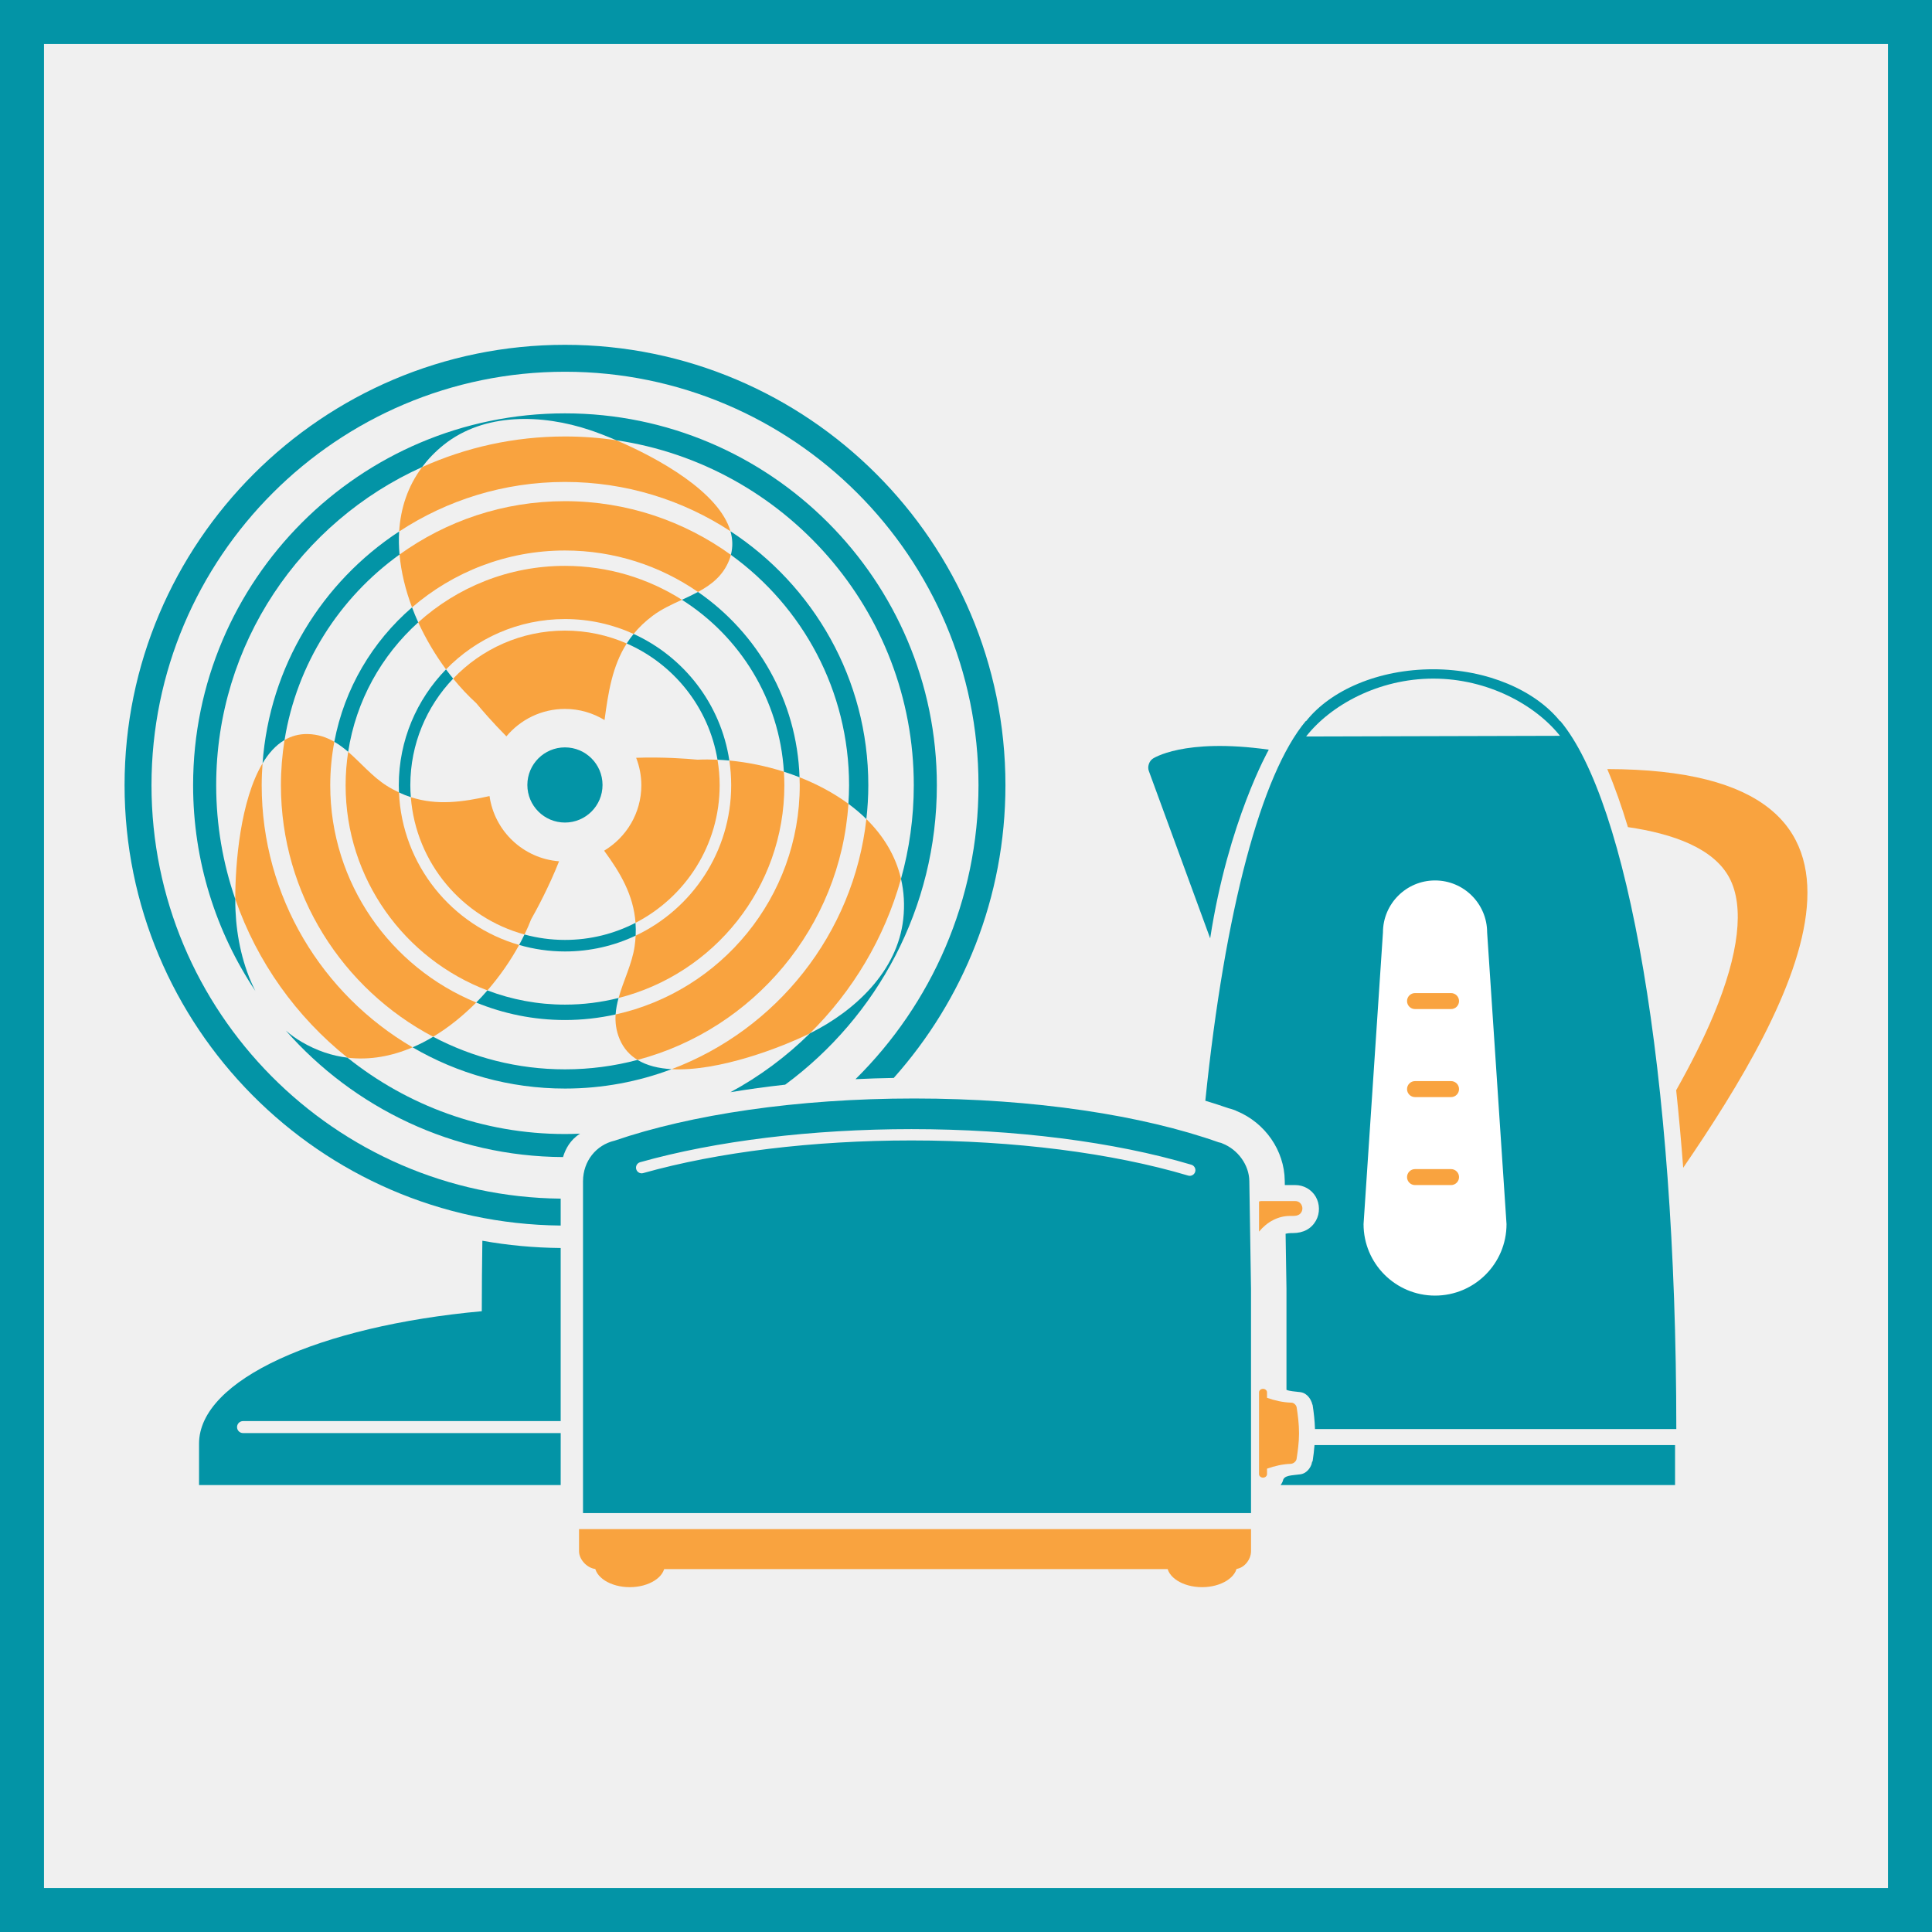
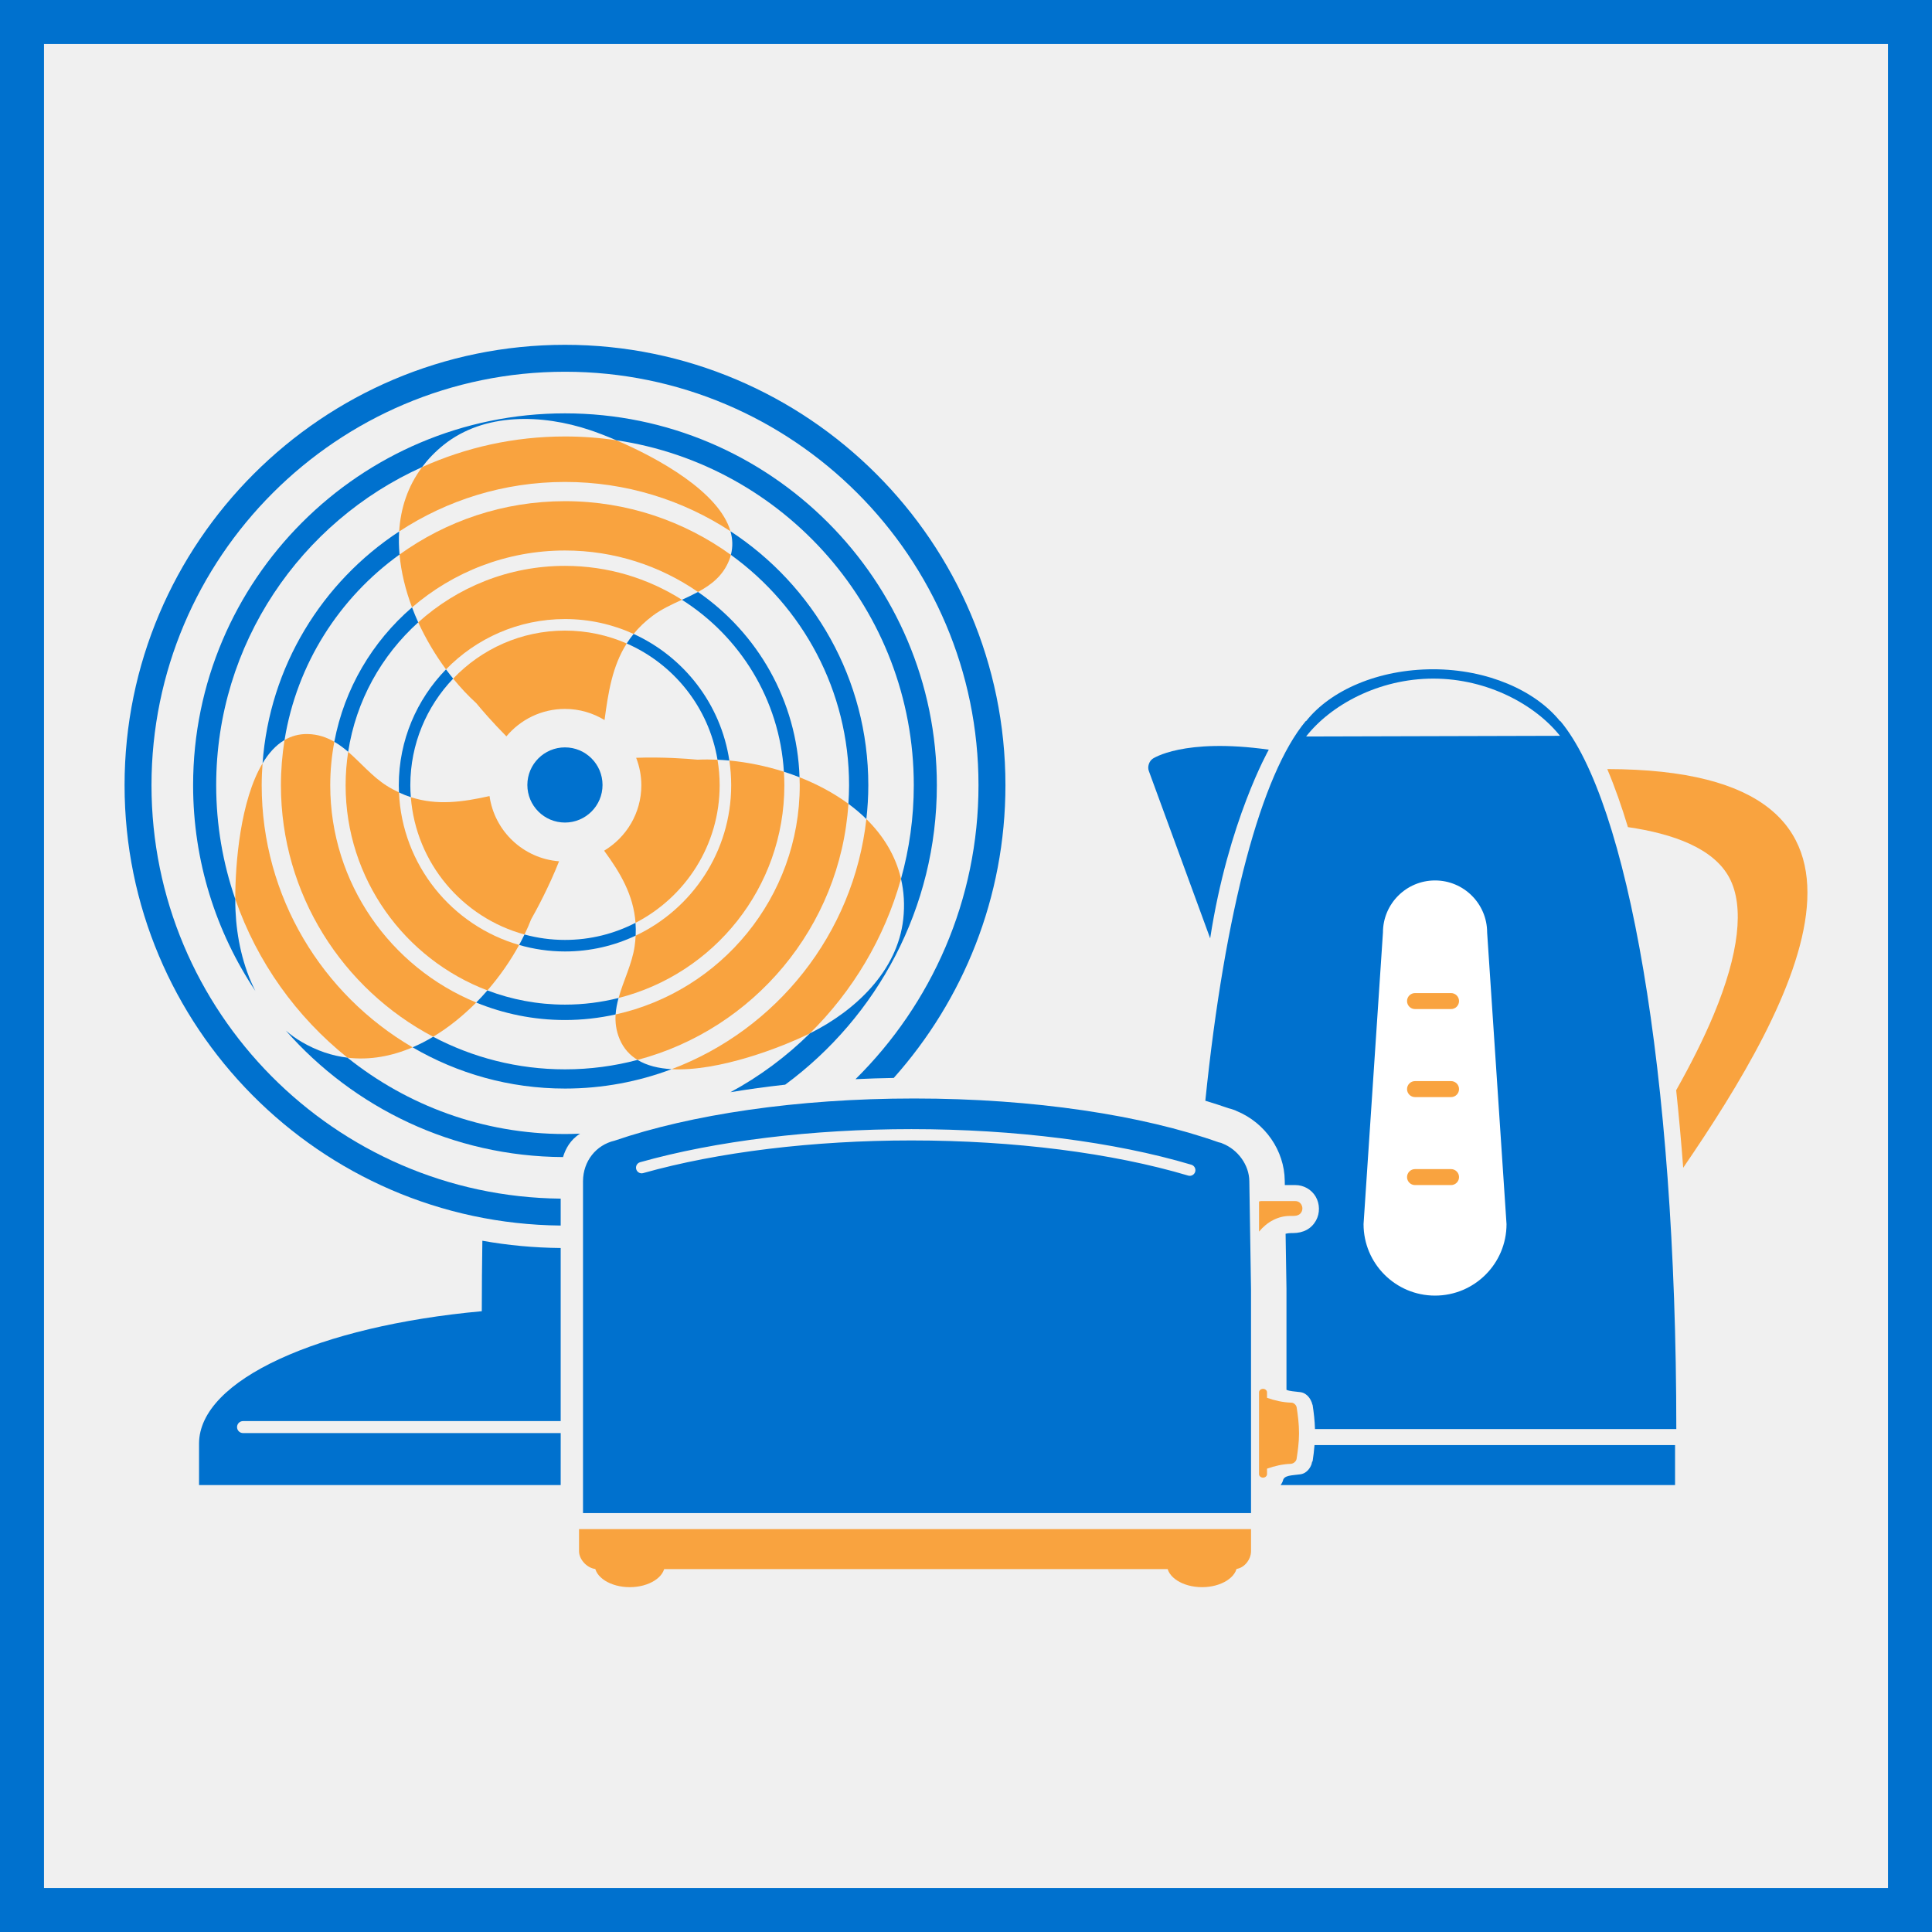
<svg xmlns="http://www.w3.org/2000/svg" version="1.1" id="Layer_1" x="0px" y="0px" width="128px" height="128px" viewBox="0 0 128 128" enable-background="new 0 0 128 128" xml:space="preserve">
  <pattern x="-365.5" y="-365.5" width="183.277" height="183.277" patternUnits="userSpaceOnUse" id="New_Pattern_Swatch_2" viewBox="0 -183.277 183.277 183.277" overflow="visible">
    <g>
      <polygon fill="none" points="0,0 183.277,0 183.277,-183.277 0,-183.277   " />
-       <polygon fill="#0394A6" points="183.277,0 0,0 0,-183.277 183.277,-183.277   " />
+       <polygon fill="#0071CE" points="183.277,0 0,0 0,-183.277 183.277,-183.277   " />
    </g>
  </pattern>
  <pattern x="-365.5" y="-365.5" width="183.277" height="183.277" patternUnits="userSpaceOnUse" id="New_Pattern_Swatch_3" viewBox="0 -183.277 183.277 183.277" overflow="visible">
    <g>
      <polygon fill="none" points="0,0 183.277,0 183.277,-183.277 0,-183.277   " />
      <polygon fill="#F9A33F" points="183.277,0 0,0 0,-183.277 183.277,-183.277   " />
    </g>
  </pattern>
  <g>
    <path fill="url(#New_Pattern_Swatch_2)" d="M38.568,78.268c0-0.006,0.002-0.011,0.002-0.018h-0.001   C38.569,78.25,38.568,78.277,38.568,78.268z" />
    <path fill="url(#New_Pattern_Swatch_2)" d="M82.771,78.25c-0.012-1.059-0.749-2.088-1.782-2.492   c-0.026-0.009-0.052-0.024-0.078-0.035c-0.054-0.019-0.106-0.024-0.161-0.04c0-0.002,0.001,0.004,0.002,0.002   c-5.047-1.791-12.225-2.907-20.188-2.907c-7.786,0-14.818,1.072-19.846,2.794c0.003,0.005-0.004-0.005,0,0   c-1.233,0.288-2.083,1.361-2.092,2.679l0,0v7.16v2.159v12.677h44.257V87.475V85.41L82.771,78.25L82.771,78.25z M79.184,77.633   c-0.049,0.163-0.198,0.268-0.359,0.268c-0.035,0-0.071-0.005-0.107-0.016c-5.041-1.502-11.554-2.328-18.336-2.328   c-6.506,0-12.816,0.769-17.769,2.164c-0.199,0.058-0.406-0.06-0.462-0.259s0.06-0.406,0.259-0.462   c5.017-1.414,11.398-2.192,17.972-2.192c6.853,0,13.441,0.838,18.551,2.359C79.13,77.227,79.242,77.435,79.184,77.633z" />
    <path fill="url(#New_Pattern_Swatch_2)" d="M125.085,2.915v122.17H2.915V2.915H125.085 M128,0H0v128h128V0L128,0z" />
    <path fill="url(#New_Pattern_Swatch_2)" d="M103.379,47.774h-0.027c-1.63-2.02-4.802-3.433-8.402-3.433   c-3.628,0-6.795,1.388-8.414,3.433h-0.027c-2.94,3.518-5.358,12.524-6.653,25.153c0.528,0.16,1.046,0.324,1.544,0.499   c0.104,0.024,0.204,0.054,0.305,0.09l0.13,0.047l0.087,0.042c1.894,0.775,3.174,2.621,3.196,4.618l0.005,0.291h0.694   c0.552,0,1.068,0.286,1.351,0.767c0.281,0.48,0.288,1.104,0.018,1.586c-0.299,0.531-0.816,0.828-1.54,0.828h-0.114   c-0.117,0-0.238,0.017-0.358,0.044l0.058,3.634v6.707c0.221,0.098,0.567,0.104,0.924,0.154c0.505,0.072,0.707,0.562,0.742,0.661   c0.002,0.006,0.008,0.012,0.01,0.018c0.012,0.044,0.029,0.089,0.037,0.134l0.019,0.029c0.078,0.511,0.142,1.05,0.157,1.604h23.939   C111.057,70.83,107.809,53.074,103.379,47.774z M86.533,48.795c1.611-2.062,4.781-3.835,8.428-3.835c3.62,0,6.77,1.752,8.392,3.79   L86.533,48.795z" />
    <g>
      <path fill="url(#New_Pattern_Swatch_2)" d="M80.177,62.168l-4.065-11.092c-0.102-0.276,0.014-0.64,0.256-0.808    c0,0,2.019-1.398,7.692-0.6C84.06,49.669,81.372,54.408,80.177,62.168z" />
    </g>
    <path fill="url(#New_Pattern_Swatch_3)" d="M106.485,50.953c0.506,1.194,0.961,2.497,1.369,3.846   c2.97,0.431,5.686,1.392,6.728,3.37c0.995,1.889,0.636,5.014-1.038,9.038c-0.691,1.66-1.561,3.367-2.493,5.023   c0.176,1.663,0.331,3.377,0.465,5.138C118.929,66.526,127.616,50.982,106.485,50.953z" />
    <path fill="#FFFFFF" d="M99.811,81.101c0,2.615-2.12,4.736-4.736,4.736c-2.615,0-4.736-2.121-4.736-4.736l1.285-19.318   c0-1.905,1.545-3.451,3.451-3.451s3.452,1.546,3.452,3.451L99.811,81.101z" />
    <path fill="url(#New_Pattern_Swatch_3)" d="M96.135,66.854H93.75c-0.293,0-0.53-0.237-0.53-0.53c0-0.292,0.237-0.53,0.53-0.53   h2.385c0.292,0,0.53,0.238,0.53,0.53C96.665,66.617,96.427,66.854,96.135,66.854z" />
    <path fill="url(#New_Pattern_Swatch_3)" d="M96.135,72.686H93.75c-0.293,0-0.53-0.237-0.53-0.53s0.237-0.53,0.53-0.53h2.385   c0.292,0,0.53,0.237,0.53,0.53S96.427,72.686,96.135,72.686z" />
    <path fill="url(#New_Pattern_Swatch_3)" d="M96.135,78.515H93.75c-0.293,0-0.53-0.237-0.53-0.529c0-0.293,0.237-0.53,0.53-0.53   h2.385c0.292,0,0.53,0.237,0.53,0.53C96.665,78.277,96.427,78.515,96.135,78.515z" />
    <g>
      <path fill="none" d="M27.298,40.241c0.126,0.334,0.262,0.666,0.41,0.992c2.578-2.325,5.988-3.743,9.724-3.743    c2.848,0,5.503,0.826,7.748,2.247c0.361-0.166,0.72-0.335,1.063-0.519c-2.507-1.731-5.542-2.747-8.812-2.747    C33.563,36.472,30.022,37.896,27.298,40.241z" />
      <path fill="none" d="M41.978,42c3.333,1.517,5.783,4.646,6.344,8.388c1.188,0.112,2.418,0.36,3.613,0.741    c-0.292-4.793-2.919-8.964-6.755-11.392c-0.676,0.311-1.356,0.622-1.938,1.059C42.739,41.172,42.323,41.574,41.978,42z" />
      <path fill="none" d="M51.966,52.024c0,6.79-4.681,12.505-10.983,14.094c-0.1,0.361-0.172,0.724-0.196,1.091    c6.969-1.538,12.199-7.76,12.199-15.185c0-0.177-0.008-0.352-0.014-0.527c-0.34-0.134-0.688-0.257-1.037-0.368    C51.954,51.426,51.966,51.724,51.966,52.024z" />
      <path fill="none" d="M23.066,49.812c0.849,0.732,1.601,1.645,2.544,2.24c0.275,0.174,0.55,0.321,0.822,0.449    c-0.007-0.158-0.012-0.316-0.012-0.477c0-2.982,1.194-5.69,3.127-7.676c-0.703-0.951-1.333-2.006-1.84-3.115    C25.275,43.427,23.585,46.429,23.066,49.812z" />
      <path fill="none" d="M22.897,52.024c0-0.752,0.059-1.491,0.169-2.213c-0.29-0.25-0.592-0.477-0.917-0.665    c-0.175,0.933-0.271,1.895-0.271,2.878c0,6.496,4.004,12.07,9.671,14.396c0.257-0.259,0.504-0.528,0.742-0.803    C26.809,63.536,22.897,58.229,22.897,52.024z" />
      <path fill="none" d="M48.423,36.761c-0.031,0.12-0.069,0.24-0.118,0.361c-0.413,1.03-1.186,1.624-2.062,2.097    c3.934,2.713,6.558,7.189,6.729,12.278c1.161,0.456,2.265,1.042,3.237,1.758c0.026-0.406,0.044-0.816,0.044-1.23    C56.253,45.747,53.162,40.182,48.423,36.761z" />
      <path fill="none" d="M26.47,36.74c3.09-2.223,6.874-3.536,10.962-3.536c4.102,0,7.897,1.322,10.991,3.557    c0.142-0.532,0.118-1.055-0.028-1.565c-3.155-2.063-6.92-3.266-10.963-3.266c-4.053,0-7.828,1.21-10.988,3.282    C26.412,35.716,26.425,36.227,26.47,36.74z" />
      <path fill="none" d="M41.063,68.868c-0.242-0.567-0.312-1.118-0.276-1.659c-1.08,0.239-2.202,0.369-3.354,0.369    c-2.08,0-4.065-0.414-5.882-1.158c-0.865,0.876-1.827,1.653-2.853,2.269c2.612,1.375,5.583,2.158,8.734,2.158    c1.661,0,3.271-0.219,4.806-0.625C41.728,69.911,41.32,69.471,41.063,68.868z" />
      <path fill="none" d="M22.149,49.146c0.665-3.534,2.527-6.647,5.148-8.905c-0.433-1.146-0.725-2.329-0.828-3.501    c-3.983,2.864-6.807,7.244-7.618,12.289c0.446-0.261,0.949-0.405,1.52-0.396C21.055,48.645,21.632,48.845,22.149,49.146z" />
      <path fill="none" d="M32.432,52.741c-0.033-0.234-0.057-0.473-0.057-0.717c0-1.232,0.441-2.361,1.175-3.238    c-0.917-0.924-1.666-1.798-1.995-2.198c-0.529-0.481-1.046-1.029-1.532-1.629c-1.756,1.84-2.838,4.328-2.838,7.065    c0,0.267,0.014,0.529,0.034,0.789C28.969,53.382,30.676,53.131,32.432,52.741z" />
      <path fill="none" d="M53.692,68.445c2.946-1.472,5.768-4.09,6.15-7.545c0.105-0.956,0.044-1.846-0.148-2.676    c-1.097,3.935-3.21,7.448-6.039,10.239C53.668,68.458,53.682,68.452,53.692,68.445z" />
      <path fill="none" d="M42.104,61.14c-0.134-1.859-1.021-3.332-2.08-4.779c-0.759,0.456-1.644,0.722-2.593,0.722    c-0.133,0-0.263-0.01-0.393-0.02c-0.655,1.666-1.505,3.241-1.846,3.837c-0.132,0.336-0.279,0.675-0.443,1.013    c0.855,0.233,1.754,0.359,2.682,0.359C39.114,62.271,40.702,61.861,42.104,61.14z" />
      <path fill="none" d="M37.432,41.778c1.453,0,2.836,0.306,4.09,0.854c0.138-0.217,0.287-0.427,0.456-0.633    c-1.388-0.633-2.926-0.986-4.546-0.986c-3.088,0-5.882,1.28-7.884,3.335c0.154,0.209,0.313,0.412,0.475,0.61    C31.89,43.001,34.52,41.778,37.432,41.778z" />
      <path fill="none" d="M47.679,52.024c0,3.968-2.268,7.413-5.574,9.115c0.021,0.273,0.024,0.557,0.01,0.849    c3.736-1.764,6.329-5.565,6.329-9.964c0-0.556-0.042-1.103-0.122-1.637c-0.265-0.024-0.526-0.043-0.785-0.055    C47.629,50.883,47.679,51.448,47.679,52.024z" />
      <path fill="none" d="M34.393,62.605c0.126-0.23,0.245-0.461,0.357-0.693c-4.107-1.114-7.196-4.726-7.531-9.099    c-0.261-0.084-0.522-0.189-0.786-0.313C26.639,57.309,29.941,61.325,34.393,62.605z" />
      <path fill="none" d="M42.114,61.988c-1.422,0.671-3.009,1.048-4.683,1.048c-1.054,0-2.073-0.152-3.039-0.431    c-0.568,1.039-1.279,2.066-2.101,3.012c1.599,0.606,3.331,0.941,5.14,0.941c1.225,0,2.413-0.154,3.551-0.44    c0.313-1.14,0.896-2.259,1.063-3.427C42.081,62.45,42.104,62.217,42.114,61.988z" />
      <path fill="none" d="M57.399,54.264c-0.366-0.361-0.767-0.696-1.19-1.009c-0.53,8.172-6.297,14.938-13.972,16.967    c0.622,0.379,1.398,0.565,2.259,0.613C51.432,68.221,56.552,61.88,57.399,54.264z" />
      <path fill="none" d="M48.395,35.195c5.494,3.591,9.134,9.791,9.134,16.829c0,0.758-0.046,1.504-0.129,2.239    c1.115,1.097,1.938,2.42,2.295,3.961c0.551-1.975,0.847-4.053,0.847-6.2c0-11.587-8.574-21.21-19.712-22.857    C43.615,30.357,47.645,32.598,48.395,35.195z" />
      <path fill="none" d="M40.829,29.167c-0.68-0.292-1.288-0.521-1.754-0.677c-3.124-1.042-6.971-1.186-9.684,0.987    c-0.563,0.452-1.034,0.945-1.426,1.468c2.891-1.303,6.095-2.029,9.466-2.029C38.586,28.916,39.721,29.002,40.829,29.167z" />
      <path fill="none" d="M44.496,70.835c-2.199,0.828-4.578,1.285-7.064,1.285c-3.68,0-7.129-0.999-10.098-2.732    c-1.378,0.59-2.837,0.863-4.314,0.686c3.954,3.164,8.967,5.06,14.412,5.06c0.336,0,0.669-0.011,1.001-0.024    c0.158-0.098,0.334-0.184,0.533-0.252l1.938-0.664c2.219-0.76,4.75-1.373,7.49-1.831c1.937-1.048,3.707-2.363,5.261-3.897    C51.855,69.356,47.627,71.01,44.496,70.835z" />
      <path fill="none" d="M26.443,35.212c0.096-1.527,0.565-2.99,1.522-4.267c-8.035,3.623-13.642,11.709-13.642,21.079    c0,2.64,0.445,5.176,1.264,7.541c-0.007-2.356,0.339-6.543,1.808-8.995C17.857,44.148,21.347,38.555,26.443,35.212z" />
      <path fill="none" d="M64.827,52.024c0-15.104-12.289-27.395-27.396-27.395c-15.105,0-27.395,12.29-27.395,27.395    c0,15.011,12.136,27.234,27.109,27.389v-1.802c0.006-0.194,0.035-0.552,0.155-0.952c-7.309-0.038-13.873-3.273-18.364-8.378    c0.322,0.277,0.671,0.527,1.047,0.748c1.006,0.589,2.024,0.923,3.035,1.044c-3.381-2.705-5.987-6.337-7.432-10.508    c0.001,0.285,0.006,0.546,0.016,0.771c0.078,1.789,0.483,3.68,1.315,5.318c-2.604-3.905-4.124-8.594-4.124-13.63    c0-13.584,11.052-24.638,24.637-24.638c13.586,0,24.638,11.054,24.638,24.638c0,8.129-3.959,15.349-10.048,19.838    c1.511-0.166,3.067-0.289,4.657-0.364C61.706,66.528,64.827,59.635,64.827,52.024z" />
      <path fill="none" d="M18.611,52.024c0-1.02,0.084-2.02,0.24-2.995c-0.578,0.338-1.058,0.876-1.456,1.541    c-0.035,0.48-0.058,0.965-0.058,1.454c0,7.401,4.023,13.876,9.996,17.363c0.465-0.199,0.92-0.434,1.363-0.699    C22.706,65.535,18.611,59.25,18.611,52.024z" />
      <path fill="url(#New_Pattern_Swatch_3)" d="M37.432,36.472c3.27,0,6.305,1.016,8.812,2.747c0.876-0.473,1.648-1.066,2.062-2.097    c0.049-0.121,0.087-0.241,0.118-0.361c-3.094-2.234-6.89-3.557-10.991-3.557c-4.088,0-7.872,1.313-10.962,3.536    c0.104,1.172,0.396,2.355,0.828,3.501C30.022,37.896,33.563,36.472,37.432,36.472z" />
      <path fill="url(#New_Pattern_Swatch_3)" d="M37.432,31.93c4.043,0,7.808,1.203,10.963,3.266c-0.75-2.598-4.779-4.838-7.565-6.028    c-1.108-0.165-2.243-0.251-3.397-0.251c-3.371,0-6.575,0.727-9.466,2.029c-0.957,1.276-1.427,2.739-1.522,4.267    C29.604,33.14,33.379,31.93,37.432,31.93z" />
      <path fill="url(#New_Pattern_Swatch_3)" d="M37.432,41.014c1.62,0,3.158,0.354,4.546,0.986c0.346-0.426,0.762-0.828,1.265-1.204    c0.581-0.437,1.262-0.748,1.938-1.059c-2.245-1.421-4.9-2.247-7.748-2.247c-3.735,0-7.146,1.418-9.724,3.743    c0.507,1.109,1.137,2.164,1.84,3.115C31.55,42.294,34.344,41.014,37.432,41.014z" />
      <path fill="url(#New_Pattern_Swatch_3)" d="M31.555,46.588c0.329,0.4,1.078,1.274,1.995,2.198c0.928-1.11,2.321-1.818,3.882-1.818    c0.96,0,1.855,0.272,2.62,0.737c0.246-1.819,0.508-3.563,1.47-5.072c-1.254-0.549-2.637-0.854-4.09-0.854    c-2.912,0-5.542,1.223-7.409,3.181C30.509,45.559,31.025,46.106,31.555,46.588z" />
      <path fill="url(#New_Pattern_Swatch_3)" d="M48.443,52.024c0,4.398-2.593,8.2-6.329,9.964c-0.011,0.229-0.033,0.462-0.068,0.703    c-0.168,1.168-0.75,2.287-1.063,3.427c6.303-1.589,10.983-7.304,10.983-14.094c0-0.301-0.012-0.599-0.031-0.896    c-1.195-0.381-2.425-0.629-3.613-0.741C48.401,50.922,48.443,51.469,48.443,52.024z" />
      <path fill="url(#New_Pattern_Swatch_3)" d="M46.214,50.331c-0.658-0.065-2.344-0.19-4.067-0.125    c0.219,0.565,0.343,1.177,0.343,1.818c0,1.844-0.99,3.453-2.465,4.336c1.059,1.447,1.946,2.92,2.08,4.779    c3.307-1.702,5.574-5.147,5.574-9.115c0-0.576-0.05-1.142-0.143-1.691C47.086,50.313,46.643,50.311,46.214,50.331z" />
      <path fill="url(#New_Pattern_Swatch_3)" d="M52.985,52.024c0,7.425-5.23,13.646-12.199,15.185    c-0.035,0.541,0.034,1.092,0.276,1.659c0.258,0.603,0.665,1.043,1.175,1.354c7.675-2.029,13.441-8.795,13.972-16.967    c-0.973-0.716-2.076-1.302-3.237-1.758C52.978,51.673,52.985,51.848,52.985,52.024z" />
      <path fill="url(#New_Pattern_Swatch_3)" d="M44.496,70.835c3.131,0.175,7.359-1.479,9.159-2.371    c2.829-2.791,4.942-6.305,6.039-10.239c-0.357-1.541-1.18-2.864-2.295-3.961C56.552,61.88,51.432,68.221,44.496,70.835z" />
      <path fill="url(#New_Pattern_Swatch_3)" d="M27.334,69.388c-5.973-3.487-9.996-9.962-9.996-17.363    c0-0.489,0.022-0.974,0.058-1.454c-1.469,2.452-1.814,6.639-1.808,8.995c1.444,4.171,4.051,7.803,7.432,10.508    C24.497,70.251,25.956,69.978,27.334,69.388z" />
      <path fill="url(#New_Pattern_Swatch_3)" d="M26.433,52.501c-0.272-0.128-0.547-0.275-0.822-0.449    c-0.943-0.596-1.695-1.508-2.544-2.24c-0.11,0.722-0.169,1.461-0.169,2.213c0,6.205,3.911,11.512,9.395,13.593    c0.821-0.945,1.532-1.973,2.101-3.012C29.941,61.325,26.639,57.309,26.433,52.501z" />
      <path fill="url(#New_Pattern_Swatch_3)" d="M37.039,57.063c-2.369-0.183-4.276-1.996-4.607-4.321    c-1.756,0.39-3.463,0.641-5.213,0.072c0.335,4.373,3.424,7.984,7.531,9.099c0.164-0.338,0.312-0.677,0.443-1.013    C35.534,60.304,36.384,58.729,37.039,57.063z" />
      <path fill="url(#New_Pattern_Swatch_3)" d="M21.879,52.024c0-0.983,0.096-1.945,0.271-2.878c-0.518-0.302-1.095-0.502-1.778-0.514    c-0.57-0.009-1.073,0.136-1.52,0.396c-0.156,0.976-0.24,1.976-0.24,2.995c0,7.226,4.095,13.511,10.086,16.664    c1.025-0.615,1.987-1.393,2.853-2.269C25.883,64.095,21.879,58.521,21.879,52.024z" />
      <path fill="url(#New_Pattern_Swatch_2)" d="M10.037,52.024c0-15.104,12.289-27.395,27.395-27.395    c15.106,0,27.396,12.29,27.396,27.395c0,7.61-3.121,14.504-8.148,19.474c0.836-0.04,1.681-0.068,2.533-0.082    c4.599-5.159,7.4-11.953,7.4-19.392c0-16.089-13.091-29.179-29.181-29.179c-16.089,0-29.179,13.09-29.179,29.179    c0,15.995,12.936,29.018,28.894,29.172v-1.783C22.173,79.259,10.037,67.035,10.037,52.024z" />
      <path fill="url(#New_Pattern_Swatch_2)" d="M23.02,70.073c-1.011-0.121-2.029-0.455-3.035-1.044    c-0.376-0.221-0.725-0.471-1.047-0.748c4.491,5.104,11.056,8.34,18.364,8.378c0.16-0.537,0.484-1.15,1.131-1.551    c-0.332,0.014-0.665,0.024-1.001,0.024C31.986,75.133,26.974,73.237,23.02,70.073z" />
      <path fill="url(#New_Pattern_Swatch_2)" d="M62.069,52.024c0-13.584-11.052-24.638-24.638-24.638    c-13.585,0-24.637,11.054-24.637,24.638c0,5.036,1.521,9.725,4.124,13.63c-0.832-1.639-1.237-3.529-1.315-5.318    c-0.01-0.225-0.015-0.485-0.016-0.771c-0.818-2.365-1.264-4.901-1.264-7.541c0-9.37,5.606-17.456,13.642-21.079    c0.392-0.522,0.862-1.016,1.426-1.468c2.713-2.173,6.56-2.029,9.684-0.987c0.466,0.156,1.074,0.385,1.754,0.677    c11.138,1.647,19.712,11.271,19.712,22.857c0,2.147-0.296,4.226-0.847,6.2c0.192,0.83,0.254,1.72,0.148,2.676    c-0.383,3.455-3.204,6.073-6.15,7.545c-0.011,0.007-0.024,0.013-0.037,0.019c-1.554,1.534-3.324,2.85-5.261,3.897    c1.173-0.195,2.384-0.361,3.627-0.499C58.11,67.373,62.069,60.153,62.069,52.024z" />
      <path fill="url(#New_Pattern_Swatch_2)" d="M37.432,70.847c-3.151,0-6.122-0.783-8.734-2.158c-0.443,0.266-0.898,0.5-1.363,0.699    c2.969,1.733,6.418,2.732,10.098,2.732c2.486,0,4.865-0.457,7.064-1.285c-0.86-0.048-1.637-0.234-2.259-0.613    C40.703,70.628,39.093,70.847,37.432,70.847z" />
      <path fill="url(#New_Pattern_Swatch_2)" d="M48.423,36.761c4.739,3.421,7.83,8.986,7.83,15.264c0,0.414-0.018,0.824-0.044,1.23    c0.424,0.313,0.824,0.647,1.19,1.009c0.083-0.735,0.129-1.481,0.129-2.239c0-7.038-3.64-13.238-9.134-16.829    C48.541,35.706,48.564,36.229,48.423,36.761z" />
      <path fill="url(#New_Pattern_Swatch_2)" d="M18.852,49.029c0.812-5.045,3.635-9.425,7.618-12.289    c-0.045-0.514-0.058-1.024-0.026-1.528c-5.097,3.343-8.586,8.937-9.048,15.358C17.794,49.905,18.273,49.367,18.852,49.029z" />
      <path fill="url(#New_Pattern_Swatch_2)" d="M27.708,41.233c-0.148-0.326-0.284-0.658-0.41-0.992    c-2.621,2.258-4.483,5.371-5.148,8.905c0.325,0.188,0.627,0.415,0.917,0.665C23.585,46.429,25.275,43.427,27.708,41.233z" />
      <path fill="url(#New_Pattern_Swatch_2)" d="M37.432,66.559c-1.809,0-3.541-0.335-5.14-0.941c-0.238,0.274-0.485,0.544-0.742,0.803    c1.816,0.744,3.802,1.158,5.882,1.158c1.152,0,2.274-0.13,3.354-0.369c0.024-0.367,0.097-0.729,0.196-1.091    C39.845,66.404,38.656,66.559,37.432,66.559z" />
      <path fill="url(#New_Pattern_Swatch_2)" d="M51.935,51.129c0.35,0.111,0.697,0.234,1.037,0.368    c-0.171-5.089-2.795-9.565-6.729-12.278c-0.344,0.184-0.702,0.353-1.063,0.519C49.016,42.165,51.643,46.336,51.935,51.129z" />
      <path fill="url(#New_Pattern_Swatch_2)" d="M42.104,61.14c-1.402,0.722-2.99,1.132-4.673,1.132c-0.928,0-1.826-0.126-2.682-0.359    c-0.112,0.232-0.231,0.463-0.357,0.693c0.966,0.278,1.985,0.431,3.039,0.431c1.674,0,3.261-0.377,4.683-1.048    C42.129,61.696,42.125,61.413,42.104,61.14z" />
      <path fill="url(#New_Pattern_Swatch_2)" d="M27.185,52.024c0-2.737,1.082-5.226,2.838-7.065c-0.162-0.198-0.32-0.401-0.475-0.61    c-1.933,1.985-3.127,4.693-3.127,7.676c0,0.16,0.005,0.318,0.012,0.477c0.264,0.123,0.525,0.229,0.786,0.313    C27.198,52.554,27.185,52.291,27.185,52.024z" />
      <path fill="url(#New_Pattern_Swatch_2)" d="M47.536,50.333c0.259,0.012,0.521,0.03,0.785,0.055    c-0.561-3.741-3.011-6.871-6.344-8.388c-0.169,0.206-0.318,0.416-0.456,0.633C44.645,43.997,46.959,46.874,47.536,50.333z" />
      <path fill="url(#New_Pattern_Swatch_2)" d="M16.102,94.945c-0.22,0-0.397-0.178-0.397-0.397c0-0.219,0.178-0.397,0.397-0.397    h21.045V82.684c-1.769-0.017-3.505-0.179-5.189-0.482c-0.026,1.534-0.035,3.092-0.038,4.669    c-10.764,0.982-18.733,4.538-18.733,8.774v2.746h23.96l0.001-3.445H16.102z" />
    </g>
    <g>
      <path fill="url(#New_Pattern_Swatch_3)" d="M38.362,101.307v1.46c0,0.592,0.596,1.189,1.188,1.189h42.242    c0.591,0,1.092-0.598,1.092-1.189v-1.46H38.362z" />
      <path fill="url(#New_Pattern_Swatch_3)" d="M44.041,103.691c0,0.795-1.038,1.463-2.319,1.463s-2.318-0.668-2.318-1.463H44.041z" />
      <path fill="url(#New_Pattern_Swatch_3)" d="M81.959,103.691c0,0.795-1.039,1.463-2.319,1.463c-1.281,0-2.318-0.668-2.318-1.463    H81.959z" />
    </g>
    <path fill="url(#New_Pattern_Swatch_3)" d="M85.815,79.575c-0.519,0-1.036,0-1.556,0c-0.231,0-0.463,0-0.693,0   c-0.041,0-0.152,0.008-0.152,0.047c0,0.108,0,0.217,0,0.327c0,0.55,0,1.101,0,1.65c0.53-0.646,1.264-1.041,2.052-1.041   c0.267,0,0.598,0.03,0.754-0.248C86.403,79.984,86.189,79.575,85.815,79.575z" />
    <path fill="url(#New_Pattern_Swatch_3)" d="M86.064,94.955c0,0,0-0.002,0-0.003c0-0.614-0.077-1.194-0.157-1.712   c-0.027-0.151-0.179-0.3-0.334-0.31c0,0-0.038,0-0.038-0.001c-0.572-0.022-1.061-0.137-1.591-0.32v-0.365   c0-0.128-0.126-0.231-0.266-0.231c-0.139,0-0.265,0.104-0.265,0.231v5.423c0,0.129,0.126,0.231,0.265,0.231   c0.14,0,0.266-0.103,0.266-0.231v-0.365c0.53-0.183,1.012-0.298,1.586-0.32c-0.001-0.002,0.013-0.003,0.012-0.005   c0.158-0.009,0.335-0.162,0.359-0.315l0,0c0.079-0.515,0.163-1.091,0.163-1.7C86.064,94.958,86.064,94.956,86.064,94.955z" />
    <path fill="none" stroke="#FFFFFF" stroke-width="0.749" stroke-linecap="round" stroke-miterlimit="10" d="M40.546,77.99" />
    <path fill="none" stroke="#FFFFFF" stroke-width="0.749" stroke-linecap="round" stroke-miterlimit="10" d="M80.565,78.098" />
    <g>
      <path fill="url(#New_Pattern_Swatch_2)" d="M82.354,97.667v-1.926h-3.444v2.649h3.681C82.442,98.184,82.354,97.935,82.354,97.667z    " />
      <path fill="url(#New_Pattern_Swatch_2)" d="M87.09,95.741c-0.029,0.372-0.074,0.735-0.128,1.083l-0.028,0.012    c-0.011,0.066-0.028,0.132-0.048,0.195c-0.048,0.127-0.253,0.578-0.735,0.646c-0.562,0.081-1.101,0.046-1.159,0.444    c-0.036,0.097-0.089,0.185-0.148,0.269h26.133v-2.649H87.09z" />
    </g>
    <circle fill="url(#New_Pattern_Swatch_2)" cx="37.429" cy="52.006" r="2.49" />
  </g>
</svg>
